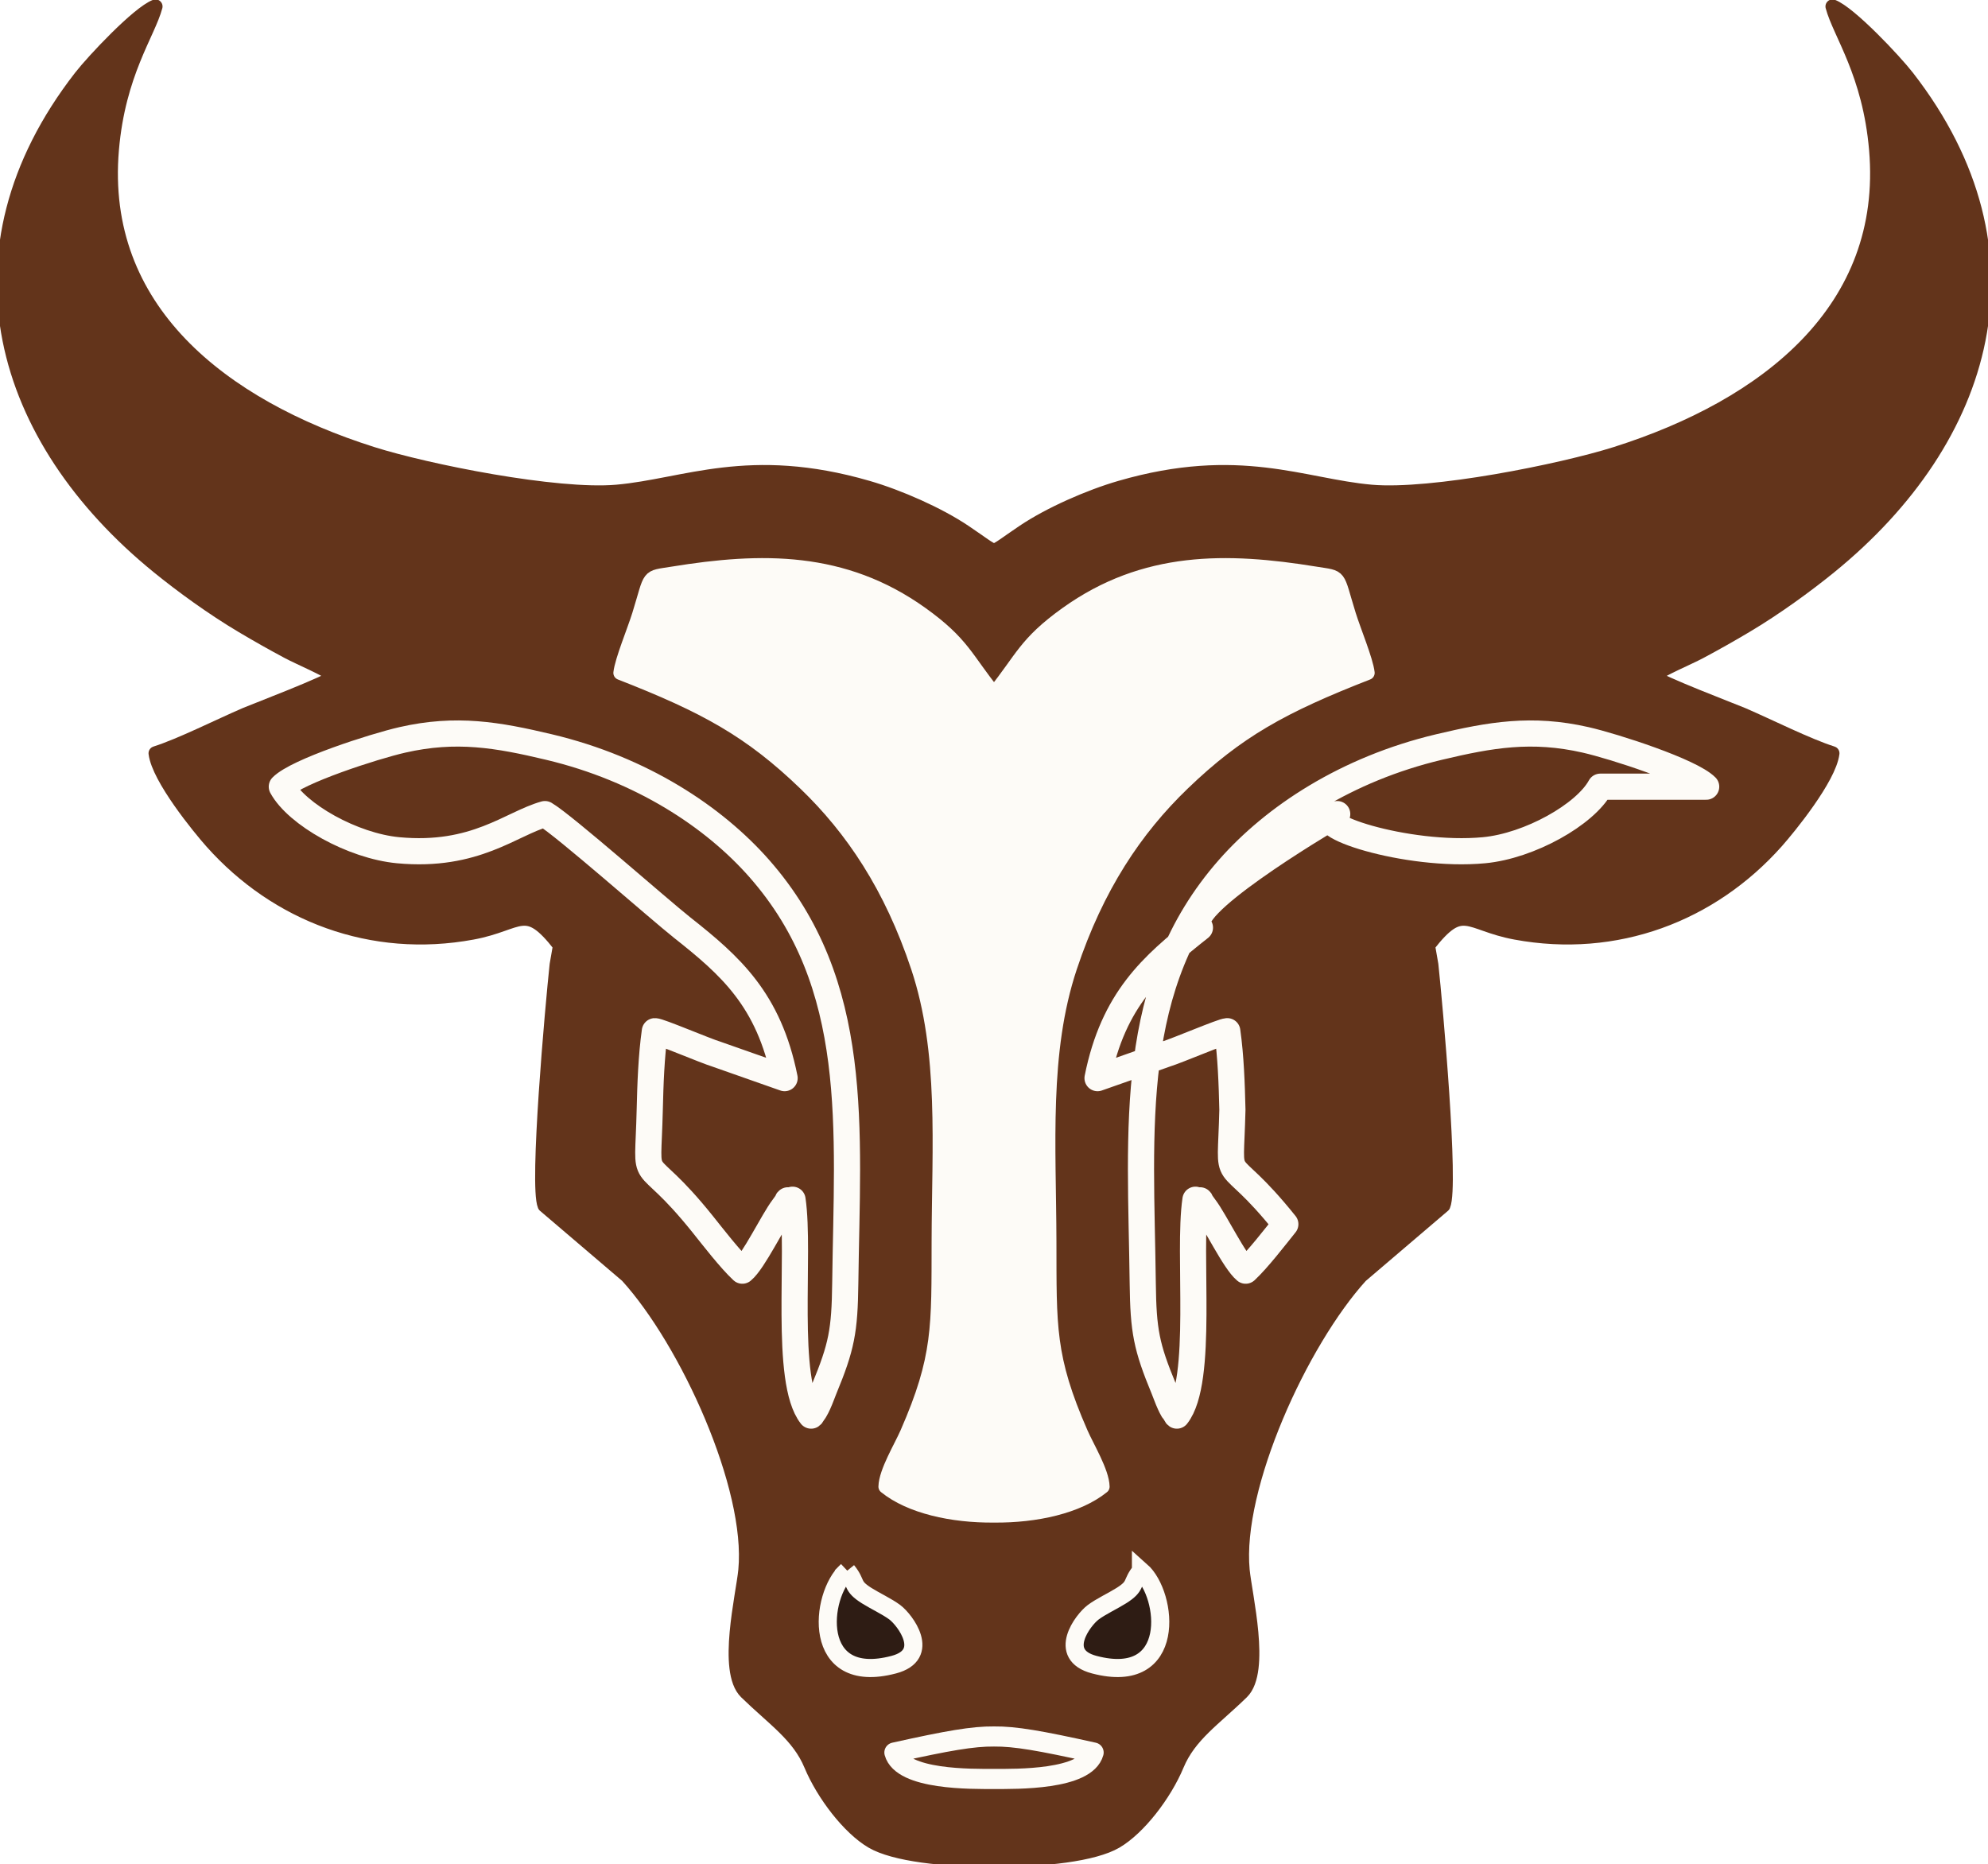
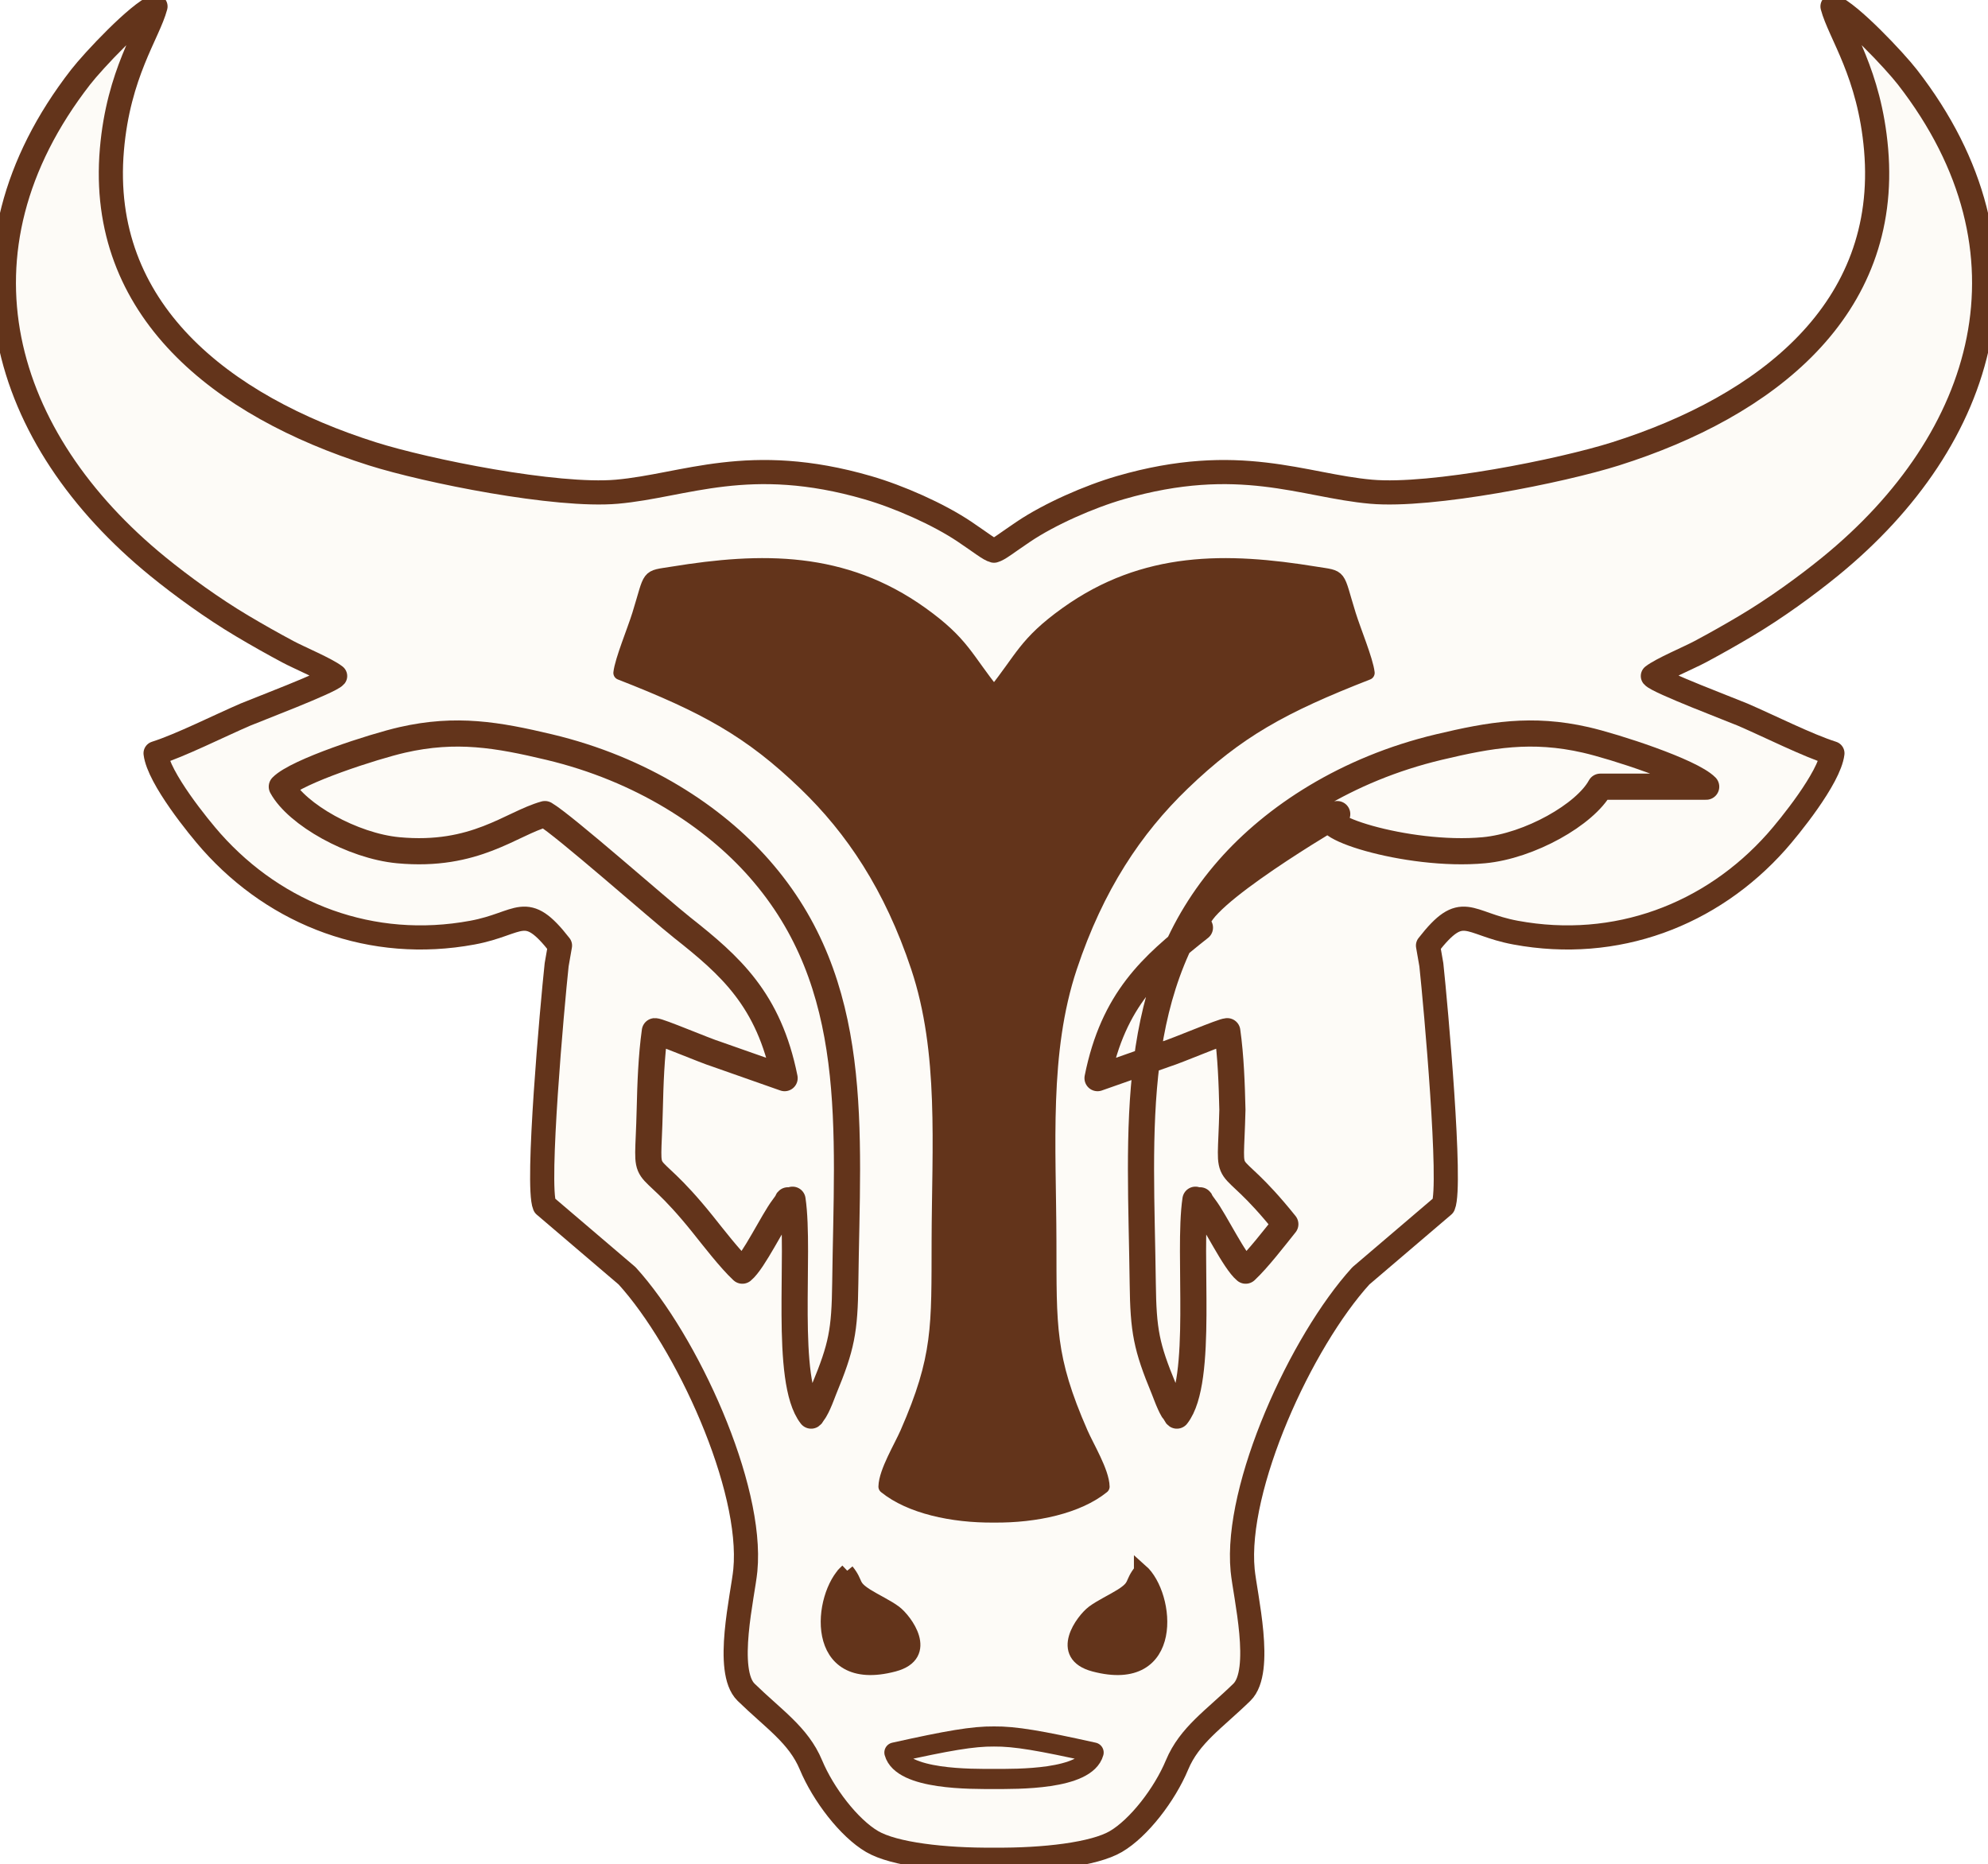
<svg xmlns="http://www.w3.org/2000/svg" xml:space="preserve" viewBox="0 0 1976.17 1852.57" version="1.1" style="shape-rendering:geometricPrecision; text-rendering:geometricPrecision; image-rendering:optimizeQuality; fill-rule:evenodd; clip-rule:evenodd">
  <defs>
    <style type="text/css">
   
-     .buller-body {fill:#63341B;stroke:#63341B;stroke-width:14;stroke-linejoin:round;stroke-miterlimit:2.613}
-     .buller-stroke-detail {stroke:#FDFBF7;stroke-width:26;stroke-linecap:round;stroke-linejoin:round;stroke-miterlimit:2.613;fill:none}
-     .buller-nostril {fill:#2E1C14;stroke:#FDFBF7;stroke-width:18;stroke-miterlimit:2.613}
-     .buller-crest {fill:#FDFBF7;stroke:#FDFBF7;stroke-width:14;stroke-linejoin:round;stroke-miterlimit:2.613}
+     .buller-body {fill:#FDFBF7;stroke:#63341B;stroke-width:24;stroke-linejoin:round;stroke-miterlimit:2.613}
+     .buller-stroke-detail {stroke:#63341B;stroke-width:26;stroke-linecap:round;stroke-linejoin:round;stroke-miterlimit:2.613;fill:none}
+     .buller-nostril {fill:#63341B;stroke:#63341B;stroke-width:14;stroke-miterlimit:2.613}
+     .buller-crest {fill:#63341B;stroke:#63341B;stroke-width:14;stroke-linejoin:round;stroke-miterlimit:2.613}
   
  </style>
  </defs>
  <g id="Buller_Favicon_Logo">
    <g id="Buller_Crest">
      <path class="buller-body" d="M988.09 1848.61c-49.79,0.43 -99.42,-5.36 -121.14,-18.06 -22.96,-13.43 -48.59,-46.84 -60.85,-76.22 -12.34,-29.57 -37.05,-45.48 -64.46,-72.22 -21.59,-21.06 -3.09,-96.59 -0.73,-121.28 7.88,-82.76 -58.05,-227.18 -117.53,-292.61l-82.04 -69.97c-8.35,-19.79 7.52,-197.5 12,-239.29l3.33 -19.07c-34.75,-44.63 -38.54,-21.82 -87.13,-12.83 -99.85,18.48 -194.43,-17.63 -259.13,-90.27 -12.56,-14.1 -52.76,-63.4 -55.76,-88.02 24.44,-7.71 63.17,-27.18 89.23,-38.43 7.98,-3.45 84.49,-32.5 89.26,-38.36 -8.95,-6.94 -35.63,-18.06 -46.87,-24.07 -15.38,-8.22 -30.01,-16.46 -45.61,-25.74 -29.3,-17.41 -60.07,-39.76 -83.72,-59.02 -155.68,-126.83 -212.07,-312.36 -76.8,-486.52 12.48,-16.06 57.13,-63.61 74.44,-70.22 -7.15,26.93 -36.85,66.32 -43.35,142.28 -13.63,159.17 109.02,254.97 258.9,302.42 53.97,17.09 182.85,42.97 243.04,37.67 67.76,-5.96 131.25,-38.29 249.36,-4.04 31.04,9 70.25,26.28 96.26,43.76 17.38,11.69 24.46,17.64 29.3,18.89 4.85,-1.25 11.92,-7.2 29.3,-18.89 26.01,-17.48 65.22,-34.76 96.26,-43.76 118.1,-34.24 181.6,-1.92 249.36,4.04 60.2,5.3 189.07,-20.59 243.04,-37.67 149.88,-47.45 272.53,-143.24 258.9,-302.42 -6.5,-75.96 -36.2,-115.34 -43.35,-142.28 17.31,6.61 61.97,54.16 74.44,70.22 135.28,174.16 78.89,359.69 -76.8,486.52 -23.64,19.26 -54.41,41.6 -83.72,59.02 -15.6,9.28 -30.23,17.52 -45.61,25.74 -11.25,6.01 -37.93,17.13 -46.88,24.07 4.77,5.87 81.28,34.91 89.26,38.36 26.06,11.25 64.78,30.72 89.23,38.43 -3.01,24.61 -43.2,73.92 -55.76,88.02 -64.7,72.64 -159.28,108.75 -259.13,90.27 -48.59,-8.99 -52.38,-31.8 -87.13,12.83l3.33 19.07c4.47,41.79 20.34,219.5 11.99,239.29l-82.04 69.97c-59.48,65.43 -125.41,209.85 -117.53,292.61 2.35,24.69 20.85,100.22 -0.74,121.28 -27.41,26.74 -52.12,42.64 -64.46,72.22 -12.25,29.38 -37.89,62.79 -60.84,76.22 -21.72,12.7 -71.35,18.49 -121.14,18.06z" />
      <path class="buller-stroke-detail" d="M280.14 781.99c15.11,-15.33 91.2,-40 119.84,-46.53 53.6,-12.22 94.64,-5.04 145.66,7.09 92.38,21.94 164.11,69.62 209.1,120.75 101.55,115.41 87.42,258.32 85.5,412.25 -0.59,47.44 -3.62,63.13 -20.98,105.11 -1.52,3.69 -3.54,9.52 -5.96,14.8 -1.2,2.63 -1.79,3.8 -3.11,6.08 -4.04,7.02 -1.75,3.01 -3.88,5.6 -27.11,-34.58 -10.54,-161.02 -18.49,-214.59 -9.16,2.94 -0.28,-4.16 -9.24,7.59 -10.28,13.48 -29.43,53.75 -40.66,62.93 -12.01,-11.13 -29.28,-33.55 -39.43,-46.22 -62.77,-78.29 -54.63,-29.66 -52.61,-113.74 0.61,-25.56 1.54,-52.86 5.08,-78.07 4.03,-0.24 49.32,19.16 61.63,22.96l67.35 23.69c-15.66,-78.17 -54.1,-111.9 -101.78,-149.59 -22.7,-17.94 -117.61,-101.86 -136.47,-112.87 -33.61,9.36 -69.17,43.1 -145.81,35.93 -45.41,-4.25 -100.76,-35.55 -115.74,-63.17z" />
      <path class="buller-stroke-detail" d="M1696.03 781.99c-15.11,-15.33 -91.2,-40 -119.83,-46.53 -53.6,-12.22 -94.64,-5.04 -145.67,7.09 -92.38,21.94 -164.11,69.62 -209.1,120.75 -101.55,115.41 -87.41,258.32 -85.49,412.25 0.59,47.44 3.62,63.13 20.98,105.11 1.53,3.69 3.55,9.52 5.96,14.8 1.2,2.63 1.79,3.8 3.1,6.08 4.04,7.02 1.76,3.01 3.88,5.6 27.11,-34.58 10.55,-161.02 18.49,-214.59 9.16,2.94 0.28,-4.16 9.24,7.59 10.28,13.48 29.43,53.75 40.66,62.93 12.02,-11.13 29.28,-33.55 39.43,-46.22 -62.77,-78.29 -54.63,-29.66 -52.61,-113.74 -0.61,-25.56 -1.54,-52.86 -5.08,-78.07 -4.03,-0.24 -49.33,19.16 -61.63,22.96l-67.35 23.69c15.66,-78.17 54.1,-111.9 101.78,-149.59 -22.7,-17.94 117.62,-101.86 136.47,-112.87 -33.61,9.36 69.18,43.1 145.81,35.93 45.41,-4.25 100.76,-35.55 115.74,-63.17z" />
      <path class="buller-nostril" d="M841.99 1561.45c10.32,12.7 3.83,14.73 19.54,24.65 8.35,5.27 20.39,10.86 27.98,16.55 10.06,7.54 36.42,42.15 -1.05,52.05 -82.66,21.83 -73.55,-69.28 -46.46,-93.26z" />
      <path class="buller-nostril" d="M1134.18 1561.45c-10.33,12.7 -3.83,14.73 -19.54,24.65 -8.35,5.27 -20.39,10.86 -27.98,16.55 -10.06,7.54 -36.42,42.15 1.06,52.05 82.65,21.83 73.54,-69.28 46.46,-93.26z" />
      <path class="buller-stroke-detail" style="stroke-width:20;" d="M988.09 1726.1c-20.88,-0.2 -45.77,4.11 -99.01,15.95 7.55,27.5 77.43,26.25 98.6,26.28l0.41 0 0.41 -0c21.18,-0.03 91.05,1.21 98.61,-26.28 -53.24,-11.84 -78.13,-16.15 -99.01,-15.95z" />
      <path class="buller-crest" d="M988.09 688.51c-0.15,0.11 -0.28,0.22 -0.41,0.3 -27.55,-34.18 -30.57,-49.28 -71.82,-78.8 -77.48,-55.44 -158.91,-54.2 -247.07,-39.86 -26.57,4.32 -20.8,0.07 -33.48,40.94 -4.93,15.89 -17.16,45.17 -18.6,57.78 84.54,32.97 129.23,57.51 183.77,110.04 46.83,45.1 85.28,102.2 112.02,182.54 28.12,84.48 20.8,177.36 20.56,272.49 -0.22,84.65 1.61,115.15 -31.41,190.56 -6.15,14.04 -21.11,38.6 -21.45,53.25 24.43,19.8 66.16,29.13 107.91,28.73 41.74,0.4 83.47,-8.94 107.9,-28.73 -0.35,-14.65 -15.3,-39.2 -21.45,-53.25 -33.02,-75.41 -31.2,-105.91 -31.41,-190.56 -0.25,-95.13 -7.57,-188.01 20.55,-272.49 26.74,-80.34 65.19,-137.44 112.02,-182.54 54.54,-52.53 99.24,-77.07 183.77,-110.04 -1.44,-12.61 -13.67,-41.89 -18.6,-57.78 -12.69,-40.87 -6.91,-36.62 -33.48,-40.94 -88.16,-14.34 -169.59,-15.57 -247.07,39.86 -41.26,29.52 -44.28,44.61 -71.83,78.8 -0.13,-0.08 -0.26,-0.19 -0.4,-0.3z" />
    </g>
  </g>
</svg>
